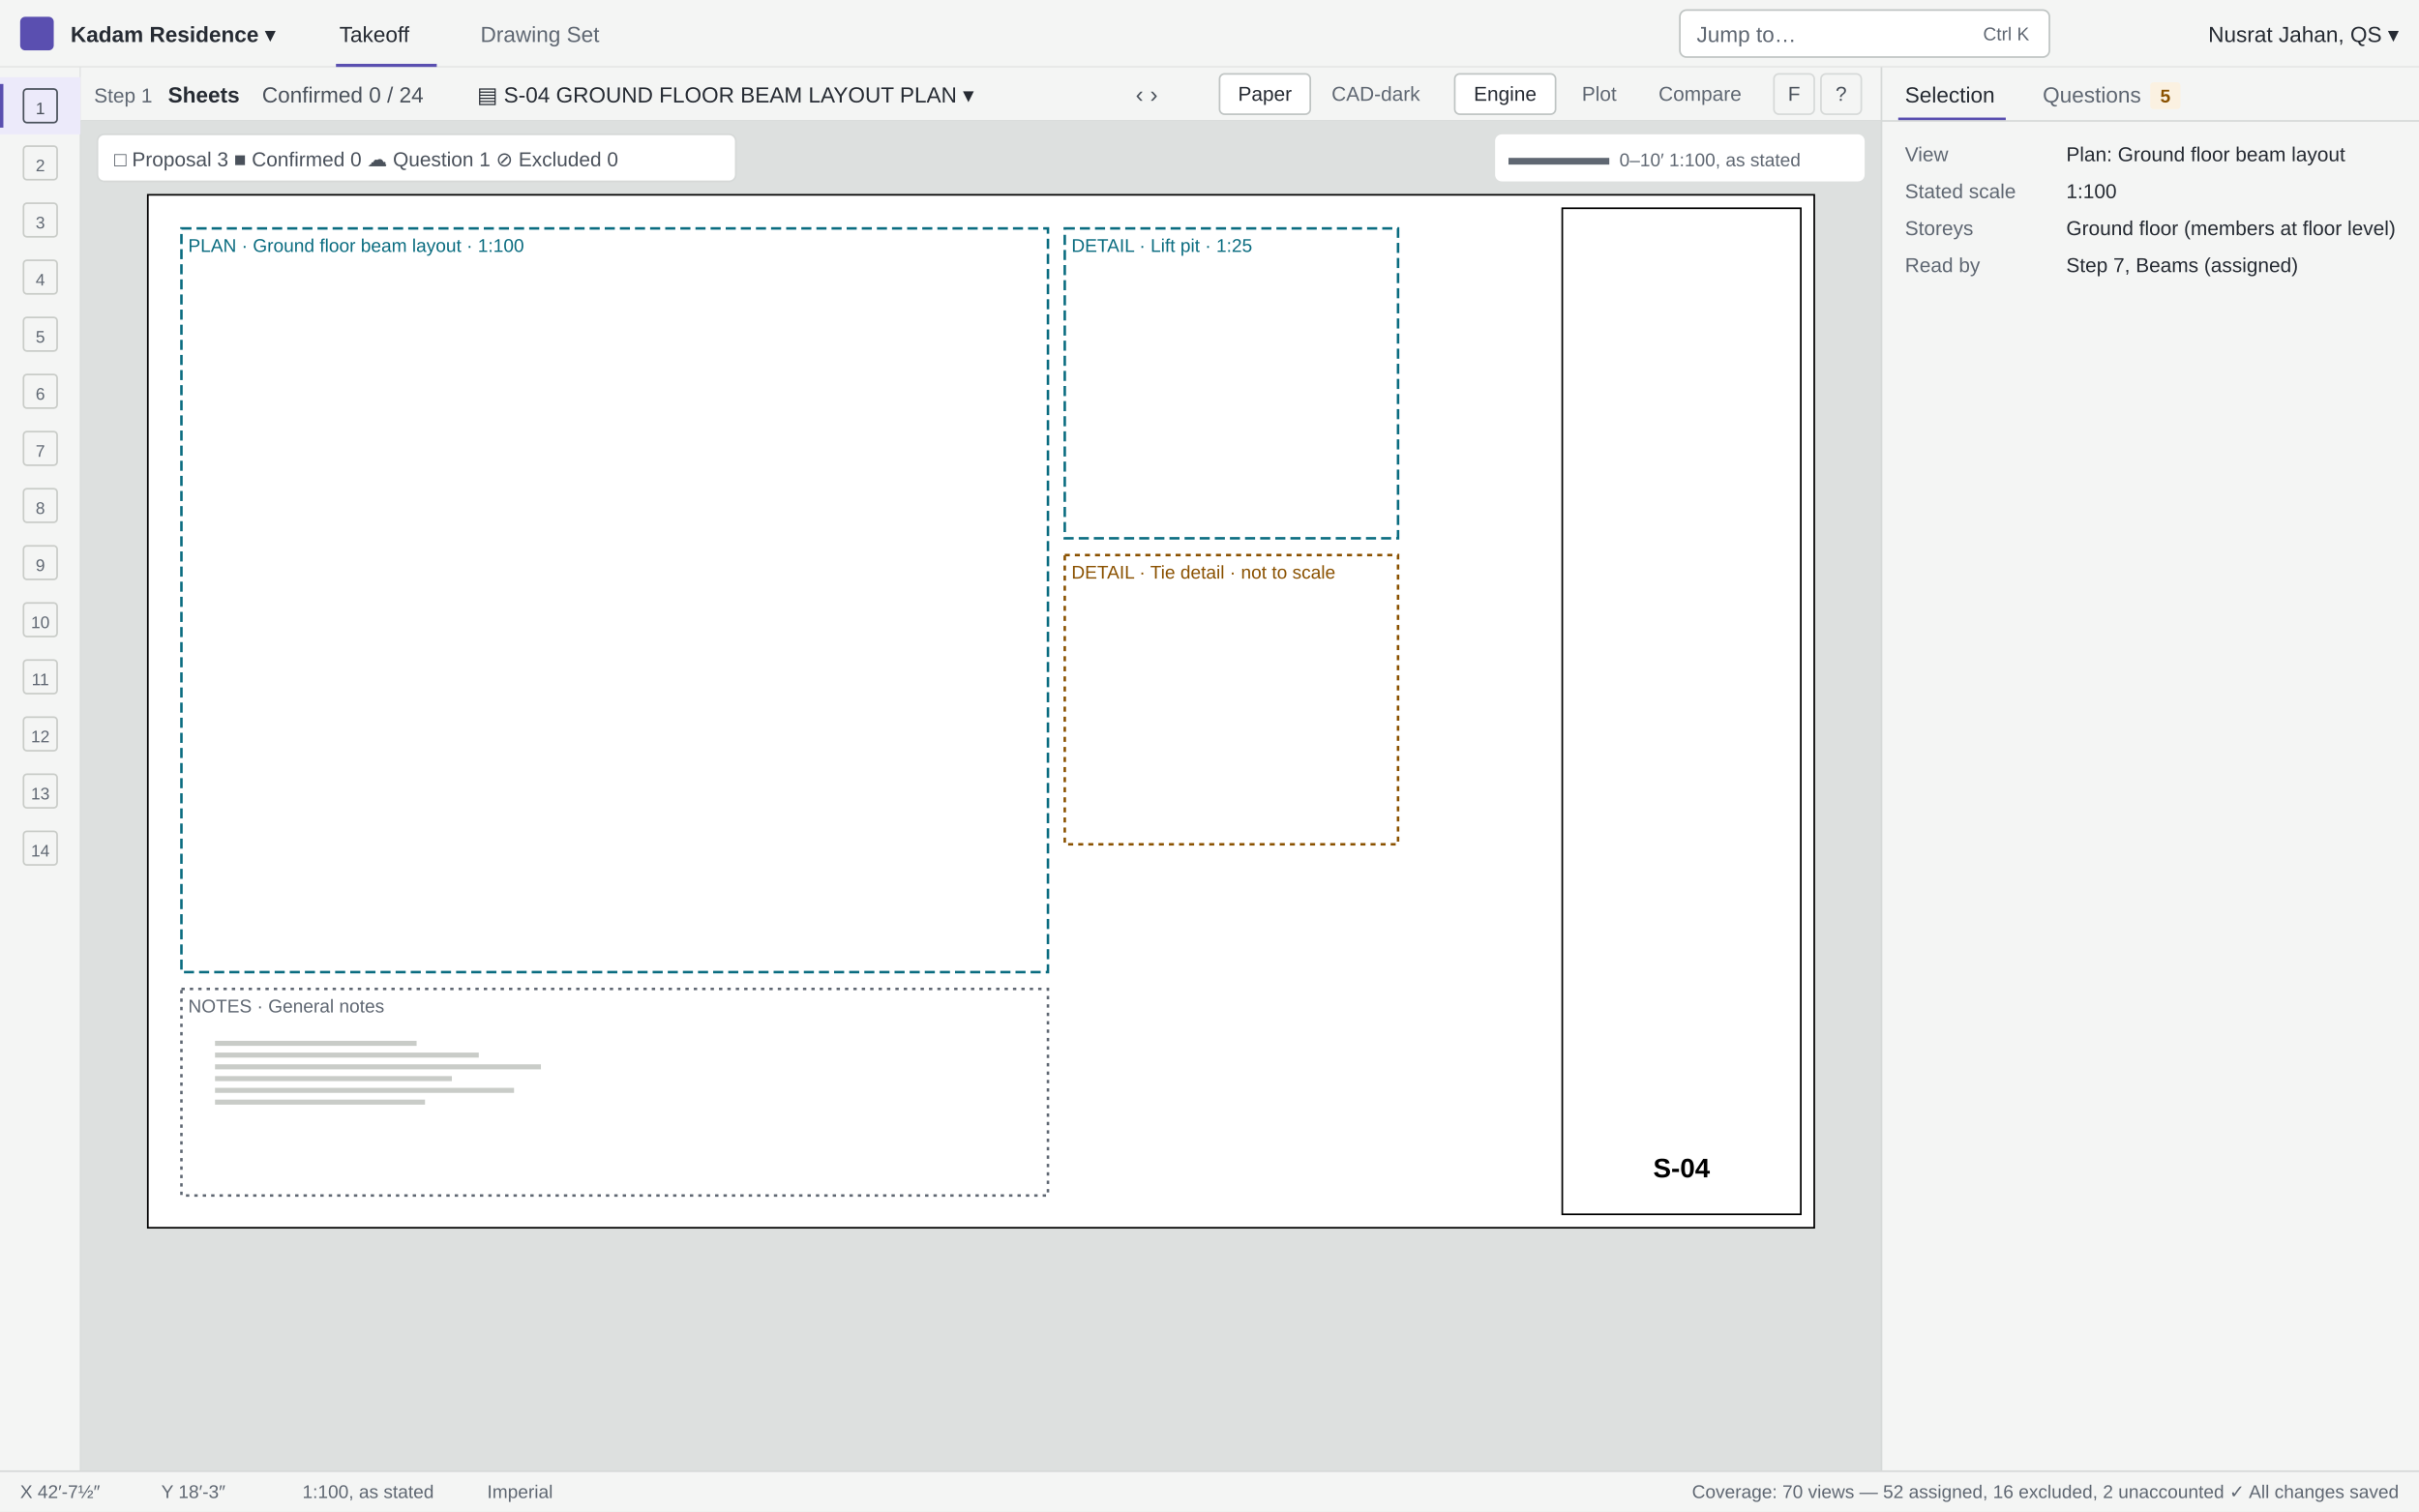
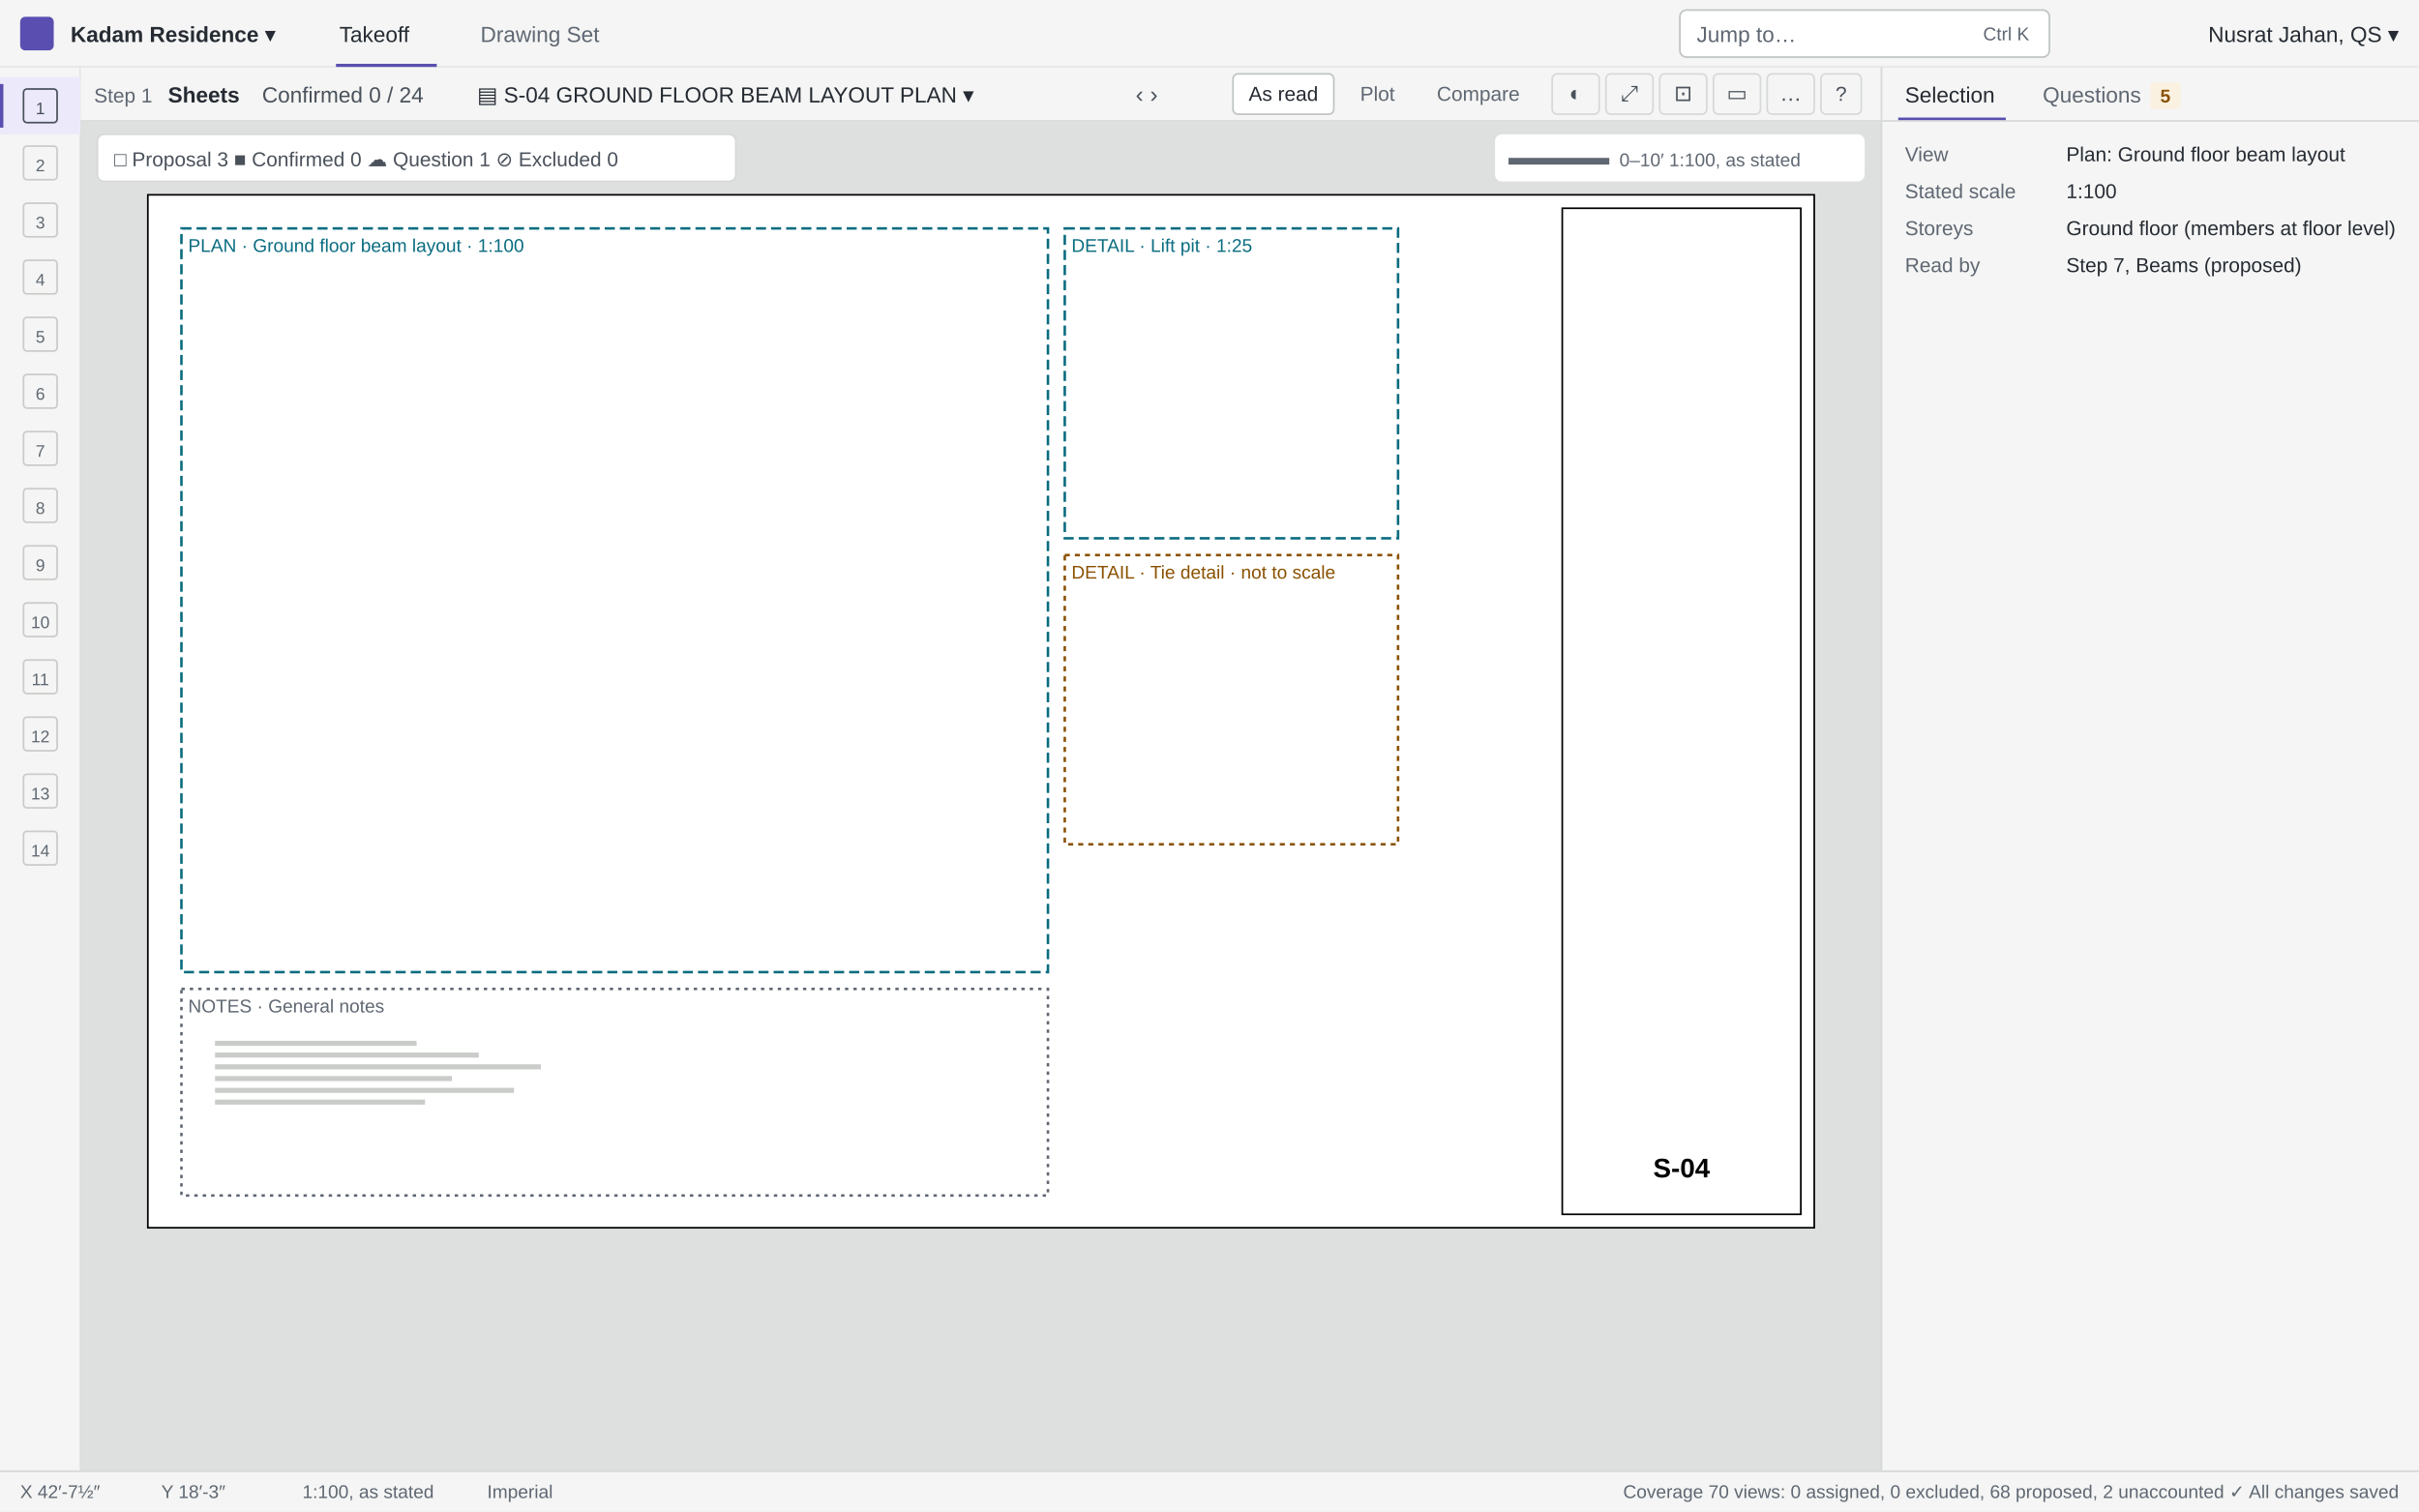
<svg xmlns="http://www.w3.org/2000/svg" width="1440" height="900" viewBox="0 0 1440 900" font-family="Archivo, Arial, sans-serif">
  <rect x="0" y="0" width="1440" height="900" rx="0" fill="#E9EBEA" />
  <rect x="0" y="0" width="1440" height="40" rx="0" fill="#F4F5F4" />
  <line x1="0" y1="40" x2="1440" y2="40" stroke="#D6D9D8" stroke-width="1" />
  <rect x="12" y="10" width="20" height="20" rx="3" fill="#5A4FB0" />
  <text x="42" y="25" font-size="13" fill="#262B33" font-weight="600" text-anchor="start">Kadam Residence ▾</text>
  <text x="202" y="25" font-size="13" fill="#262B33" font-weight="500" text-anchor="start">Takeoff</text>
  <rect x="200" y="38" width="60" height="2" rx="0" fill="#5A4FB0" />
  <text x="286" y="25" font-size="13" fill="#5F6772" font-weight="400" text-anchor="start">Drawing Set</text>
  <rect x="1000" y="6" width="220" height="28" rx="4" fill="#FFFFFF" stroke="#BFC4C3" stroke-width="1" />
  <text x="1010" y="25" font-size="13" fill="#5F6772" font-weight="400" text-anchor="start">Jump to…</text>
  <text x="1208" y="24" font-size="11" fill="#5F6772" font-weight="500" text-anchor="end">Ctrl K</text>
  <text x="1428" y="25" font-size="13" fill="#262B33" font-weight="400" text-anchor="end">Nusrat Jahan, QS ▾</text>
  <rect x="0" y="40" width="48" height="836" rx="0" fill="#F4F5F4" />
  <line x1="48" y1="40" x2="48" y2="876" stroke="#D6D9D8" stroke-width="1" />
  <rect x="0" y="46" width="48" height="34" rx="0" fill="#ECEAFA" />
  <rect x="0" y="50" width="2" height="26" rx="0" fill="#5A4FB0" />
  <rect x="14" y="53" width="20" height="20" rx="2" fill="none" stroke="#4A515B" stroke-width="1" />
  <text x="24" y="68" font-size="10" fill="#4A515B" font-weight="500" text-anchor="middle">1</text>
  <rect x="14" y="87" width="20" height="20" rx="2" fill="none" stroke="#C9CCC8" stroke-width="1" />
  <text x="24" y="102" font-size="10" fill="#5F6772" font-weight="500" text-anchor="middle">2</text>
  <rect x="14" y="121" width="20" height="20" rx="2" fill="none" stroke="#C9CCC8" stroke-width="1" />
  <text x="24" y="136" font-size="10" fill="#5F6772" font-weight="500" text-anchor="middle">3</text>
  <rect x="14" y="155" width="20" height="20" rx="2" fill="none" stroke="#C9CCC8" stroke-width="1" />
  <text x="24" y="170" font-size="10" fill="#5F6772" font-weight="500" text-anchor="middle">4</text>
  <rect x="14" y="189" width="20" height="20" rx="2" fill="none" stroke="#C9CCC8" stroke-width="1" />
  <text x="24" y="204" font-size="10" fill="#5F6772" font-weight="500" text-anchor="middle">5</text>
  <rect x="14" y="223" width="20" height="20" rx="2" fill="none" stroke="#C9CCC8" stroke-width="1" />
  <text x="24" y="238" font-size="10" fill="#5F6772" font-weight="500" text-anchor="middle">6</text>
  <rect x="14" y="257" width="20" height="20" rx="2" fill="none" stroke="#C9CCC8" stroke-width="1" />
  <text x="24" y="272" font-size="10" fill="#5F6772" font-weight="500" text-anchor="middle">7</text>
  <rect x="14" y="291" width="20" height="20" rx="2" fill="none" stroke="#C9CCC8" stroke-width="1" />
  <text x="24" y="306" font-size="10" fill="#5F6772" font-weight="500" text-anchor="middle">8</text>
  <rect x="14" y="325" width="20" height="20" rx="2" fill="none" stroke="#C9CCC8" stroke-width="1" />
  <text x="24" y="340" font-size="10" fill="#5F6772" font-weight="500" text-anchor="middle">9</text>
  <rect x="14" y="359" width="20" height="20" rx="2" fill="none" stroke="#C9CCC8" stroke-width="1" />
  <text x="24" y="374" font-size="10" fill="#5F6772" font-weight="500" text-anchor="middle">10</text>
  <rect x="14" y="393" width="20" height="20" rx="2" fill="none" stroke="#C9CCC8" stroke-width="1" />
  <text x="24" y="408" font-size="10" fill="#5F6772" font-weight="500" text-anchor="middle">11</text>
  <rect x="14" y="427" width="20" height="20" rx="2" fill="none" stroke="#C9CCC8" stroke-width="1" />
  <text x="24" y="442" font-size="10" fill="#5F6772" font-weight="500" text-anchor="middle">12</text>
  <rect x="14" y="461" width="20" height="20" rx="2" fill="none" stroke="#C9CCC8" stroke-width="1" />
  <text x="24" y="476" font-size="10" fill="#5F6772" font-weight="500" text-anchor="middle">13</text>
  <rect x="14" y="495" width="20" height="20" rx="2" fill="none" stroke="#C9CCC8" stroke-width="1" />
  <text x="24" y="510" font-size="10" fill="#5F6772" font-weight="500" text-anchor="middle">14</text>
  <rect x="48" y="40" width="1072" height="32" rx="0" fill="#F4F5F4" />
  <line x1="48" y1="72" x2="1120" y2="72" stroke="#D6D9D8" stroke-width="1" />
  <text x="56" y="61" font-size="12" fill="#5F6772" font-weight="400" text-anchor="start">Step 1</text>
  <text x="100" y="61" font-size="13" fill="#262B33" font-weight="600" text-anchor="start">Sheets</text>
  <text x="156" y="61" font-size="13" fill="#4A515B" font-weight="400" text-anchor="start">Confirmed 0 / 24</text>
  <text x="284" y="61" font-size="13" fill="#262B33" font-weight="400" text-anchor="start">▤ S-04  GROUND FLOOR BEAM LAYOUT PLAN ▾</text>
  <text x="676" y="61" font-size="14" fill="#4A515B" font-weight="400" text-anchor="start">‹  ›</text>
  <rect x="1084" y="44" width="24" height="24" rx="3" fill="none" stroke="#D6D9D8" stroke-width="1" />
  <text x="1096" y="60" font-size="12" fill="#4A515B" font-weight="500" text-anchor="middle">?</text>
-   <rect x="1056" y="44" width="24" height="24" rx="3" fill="none" stroke="#D6D9D8" stroke-width="1" />
-   <text x="1068" y="60" font-size="12" fill="#4A515B" font-weight="500" text-anchor="middle">F</text>
-   <rect x="978" y="44" width="68" height="24" rx="3" fill="#F4F5F4" />
-   <text x="1012.0" y="60" font-size="12" fill="#5F6772" font-weight="500" text-anchor="middle">Compare</text>
-   <rect x="928" y="44" width="48" height="24" rx="3" fill="#F4F5F4" />
-   <text x="952.0" y="60" font-size="12" fill="#5F6772" font-weight="500" text-anchor="middle">Plot</text>
-   <rect x="866" y="44" width="60" height="24" rx="3" fill="#FFFFFF" stroke="#BFC4C3" stroke-width="1" />
-   <text x="896.0" y="60" font-size="12" fill="#262B33" font-weight="500" text-anchor="middle">Engine</text>
-   <rect x="782" y="44" width="74" height="24" rx="3" fill="#F4F5F4" />
-   <text x="819.0" y="60" font-size="12" fill="#5F6772" font-weight="500" text-anchor="middle">CAD-dark</text>
-   <rect x="726" y="44" width="54" height="24" rx="3" fill="#FFFFFF" stroke="#BFC4C3" stroke-width="1" />
-   <text x="753.0" y="60" font-size="12" fill="#262B33" font-weight="500" text-anchor="middle">Paper</text>
+   <rect x="1052" y="44" width="28" height="24" rx="3" fill="none" stroke="#D6D9D8" stroke-width="1" />
+   <text x="1066" y="60" font-size="13" fill="#4A515B" font-weight="500" text-anchor="middle">…</text>
+   <rect x="1020" y="44" width="28" height="24" rx="3" fill="none" stroke="#D6D9D8" stroke-width="1" />
+   <text x="1034" y="60" font-size="13" fill="#4A515B" font-weight="500" text-anchor="middle">▭</text>
+   <rect x="988" y="44" width="28" height="24" rx="3" fill="none" stroke="#D6D9D8" stroke-width="1" />
+   <text x="1002" y="60" font-size="13" fill="#4A515B" font-weight="500" text-anchor="middle">⊡</text>
+   <rect x="956" y="44" width="28" height="24" rx="3" fill="none" stroke="#D6D9D8" stroke-width="1" />
+   <text x="970" y="60" font-size="13" fill="#4A515B" font-weight="500" text-anchor="middle">⤢</text>
+   <rect x="924" y="44" width="28" height="24" rx="3" fill="none" stroke="#D6D9D8" stroke-width="1" />
+   <text x="938" y="60" font-size="13" fill="#4A515B" font-weight="500" text-anchor="middle">◐</text>
+   <rect x="846" y="44" width="68" height="24" rx="3" fill="#F4F5F4" />
+   <text x="880" y="60" font-size="12" fill="#5F6772" font-weight="500" text-anchor="middle">Compare</text>
+   <rect x="796" y="44" width="48" height="24" rx="3" fill="#F4F5F4" />
+   <text x="820" y="60" font-size="12" fill="#5F6772" font-weight="500" text-anchor="middle">Plot</text>
+   <rect x="734" y="44" width="60" height="24" rx="3" fill="#FFFFFF" stroke="#BFC4C3" stroke-width="1" />
+   <text x="764" y="60" font-size="12" fill="#262B33" font-weight="500" text-anchor="middle">As read</text>
  <rect x="48" y="72" width="1072" height="804" rx="0" fill="#DDE0DF" />
  <rect x="88" y="116" width="992" height="615.04" rx="0" fill="#FFFFFF" stroke="#000" stroke-width="1" />
  <rect x="930" y="124" width="142" height="599.04" rx="0" fill="none" stroke="#000" stroke-width="1" />
  <text x="1001" y="701.04" font-size="16" fill="#000" font-weight="700" text-anchor="middle">S-04</text>
  <rect x="108" y="136" width="515.84" height="442.829" rx="0" fill="none" stroke="#0A6C80" stroke-width="1.5" stroke-dasharray="6 3" />
  <text x="112" y="150" font-size="11" fill="#0A6C80" font-weight="500" text-anchor="start">PLAN · Ground floor beam layout · 1:100</text>
  <rect x="633.84" y="136" width="198.4" height="184.512" rx="0" fill="none" stroke="#0A6C80" stroke-width="1.5" stroke-dasharray="6 3" />
  <text x="637.84" y="150" font-size="11" fill="#0A6C80" font-weight="500" text-anchor="start">DETAIL · Lift pit · 1:25</text>
  <rect x="633.84" y="330.512" width="198.4" height="172.211" rx="0" fill="none" stroke="#8A5100" stroke-width="1.5" stroke-dasharray="3 3" />
  <text x="637.84" y="344.512" font-size="11" fill="#8A5100" font-weight="500" text-anchor="start">DETAIL · Tie detail · not to scale</text>
  <rect x="108" y="588.829" width="515.84" height="123.008" rx="0" fill="none" stroke="#5F6772" stroke-width="1.5" stroke-dasharray="2 3" />
  <text x="112" y="602.829" font-size="11" fill="#5F6772" font-weight="500" text-anchor="start">NOTES · General notes</text>
  <rect x="128" y="619.731" width="120" height="3" rx="0" fill="#C9CCC8" />
  <rect x="128" y="626.731" width="157" height="3" rx="0" fill="#C9CCC8" />
  <rect x="128" y="633.731" width="194" height="3" rx="0" fill="#C9CCC8" />
  <rect x="128" y="640.731" width="141" height="3" rx="0" fill="#C9CCC8" />
  <rect x="128" y="647.731" width="178" height="3" rx="0" fill="#C9CCC8" />
  <rect x="128" y="654.731" width="125" height="3" rx="0" fill="#C9CCC8" />
  <rect x="58" y="80" width="380" height="28" rx="4" fill="#FFFFFF" stroke="#D6D9D8" stroke-width="1" />
  <text x="68" y="99" font-size="12" fill="#4A515B" font-weight="400" text-anchor="start">□ Proposal 3   ■ Confirmed 0   ☁ Question 1   ⊘ Excluded 0</text>
  <rect x="890" y="80" width="220" height="28" rx="4" fill="#FFFFFF" />
  <rect x="898" y="94" width="60" height="4" rx="0" fill="#5F6772" />
  <text x="964" y="99" font-size="11" fill="#5F6772" font-weight="400" text-anchor="start">0–10′  1:100, as stated</text>
  <rect x="1120" y="40" width="320" height="836" rx="0" fill="#F4F5F4" />
  <line x1="1120" y1="40" x2="1120" y2="876" stroke="#D6D9D8" stroke-width="1" />
  <text x="1134" y="61" font-size="13" fill="#262B33" font-weight="500" text-anchor="start">Selection</text>
  <rect x="1130" y="70" width="64" height="2" rx="0" fill="#5A4FB0" />
  <text x="1216" y="61" font-size="13" fill="#5F6772" font-weight="400" text-anchor="start">Questions</text>
  <rect x="1280" y="49" width="18" height="16" rx="2" fill="#FBF1E1" />
  <text x="1289" y="61" font-size="11" fill="#8A5100" font-weight="600" text-anchor="middle">5</text>
  <line x1="1120" y1="72" x2="1440" y2="72" stroke="#D6D9D8" stroke-width="1" />
  <text x="1134" y="96" font-size="12" fill="#5F6772" font-weight="400" text-anchor="start">View</text>
  <text x="1230" y="96" font-size="12" fill="#262B33" font-weight="400" text-anchor="start">Plan: Ground floor beam layout</text>
  <text x="1134" y="118" font-size="12" fill="#5F6772" font-weight="400" text-anchor="start">Stated scale</text>
  <text x="1230" y="118" font-size="12" fill="#262B33" font-weight="400" text-anchor="start">1:100</text>
  <text x="1134" y="140" font-size="12" fill="#5F6772" font-weight="400" text-anchor="start">Storeys</text>
  <text x="1230" y="140" font-size="12" fill="#262B33" font-weight="400" text-anchor="start">Ground floor (members at floor level)</text>
  <text x="1134" y="162" font-size="12" fill="#5F6772" font-weight="400" text-anchor="start">Read by</text>
-   <text x="1230" y="162" font-size="12" fill="#262B33" font-weight="400" text-anchor="start">Step 7, Beams (assigned)</text>
+   <text x="1230" y="162" font-size="12" fill="#262B33" font-weight="400" text-anchor="start">Step 7, Beams (proposed)</text>
  <rect x="0" y="876" width="1440" height="24" rx="0" fill="#F4F5F4" />
  <line x1="0" y1="876" x2="1440" y2="876" stroke="#D6D9D8" stroke-width="1" />
  <text x="12" y="892" font-size="11" fill="#5F6772" font-weight="400" text-anchor="start">X 42′-7½″</text>
  <text x="96" y="892" font-size="11" fill="#5F6772" font-weight="400" text-anchor="start">Y 18′-3″</text>
  <text x="180" y="892" font-size="11" fill="#5F6772" font-weight="400" text-anchor="start">1:100, as stated</text>
  <text x="290" y="892" font-size="11" fill="#5F6772" font-weight="400" text-anchor="start">Imperial</text>
-   <text x="1428" y="892" font-size="11" fill="#5F6772" font-weight="400" text-anchor="end">Coverage: 70 views — 52 assigned, 16 excluded, 2 unaccounted      ✓ All changes saved</text>
+   <text x="1428" y="892" font-size="11" fill="#5F6772" font-weight="400" text-anchor="end">Coverage 70 views: 0 assigned, 0 excluded, 68 proposed, 2 unaccounted      ✓ All changes saved</text>
</svg>
